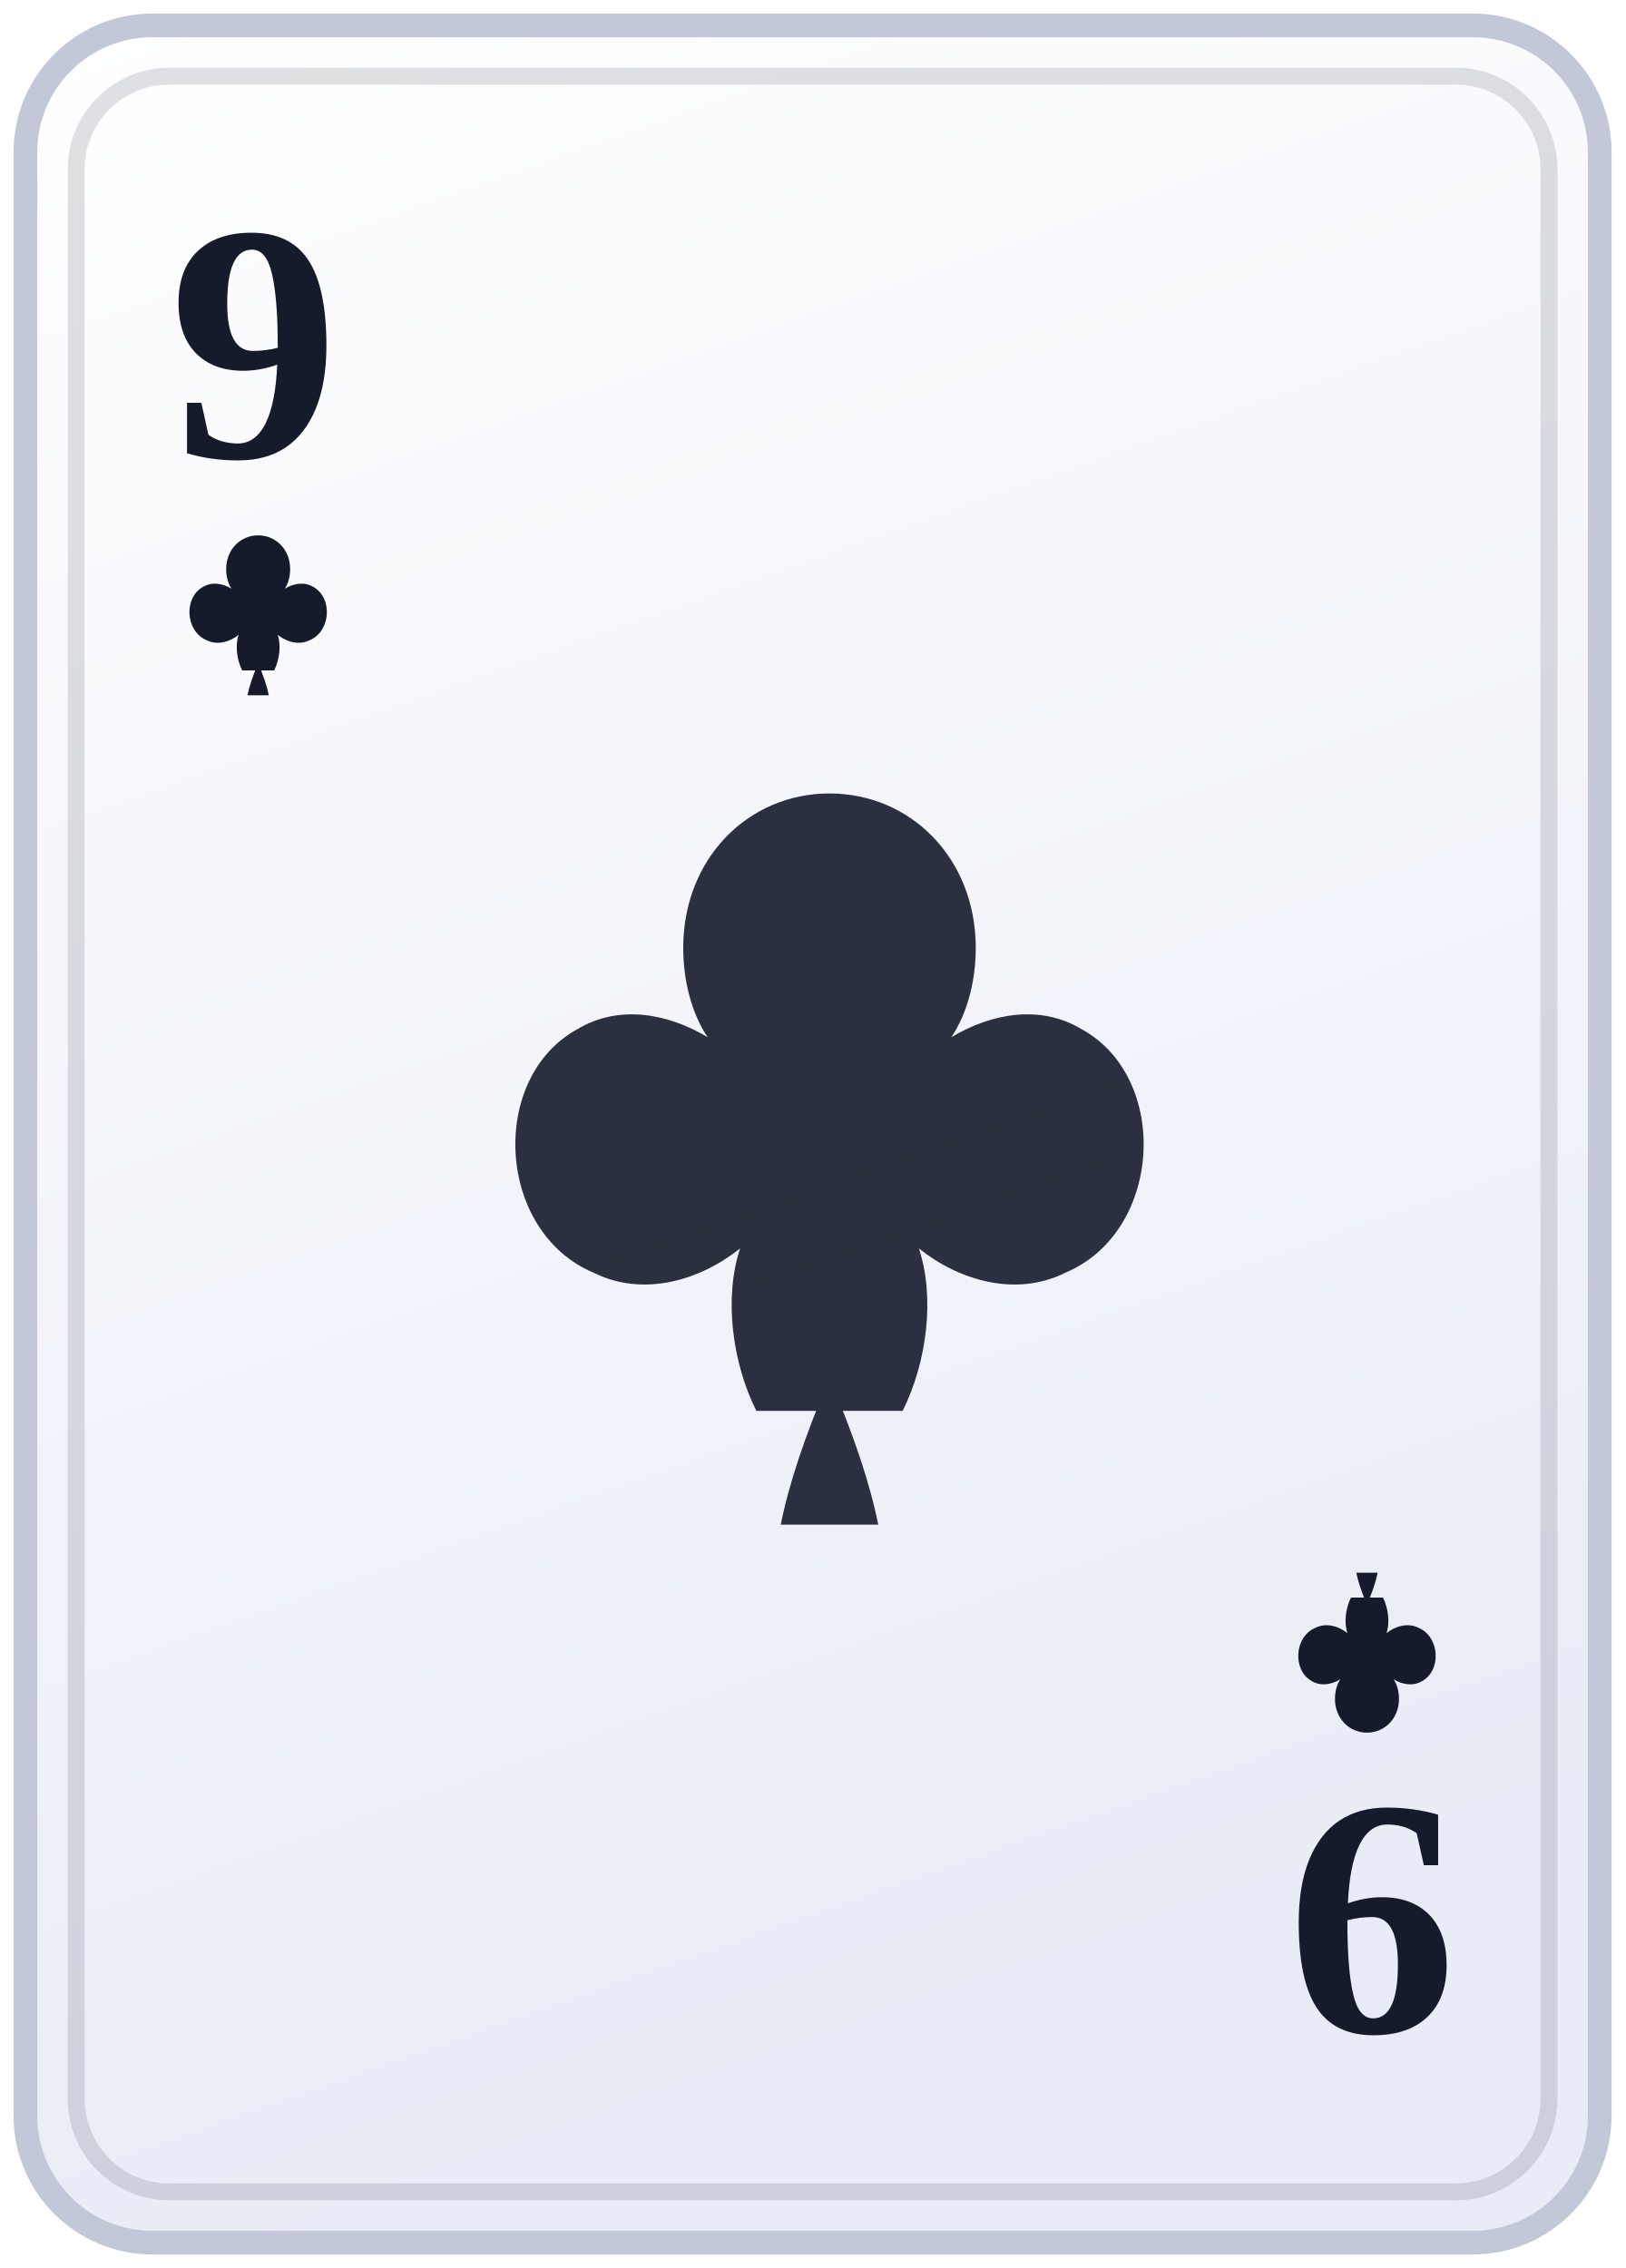
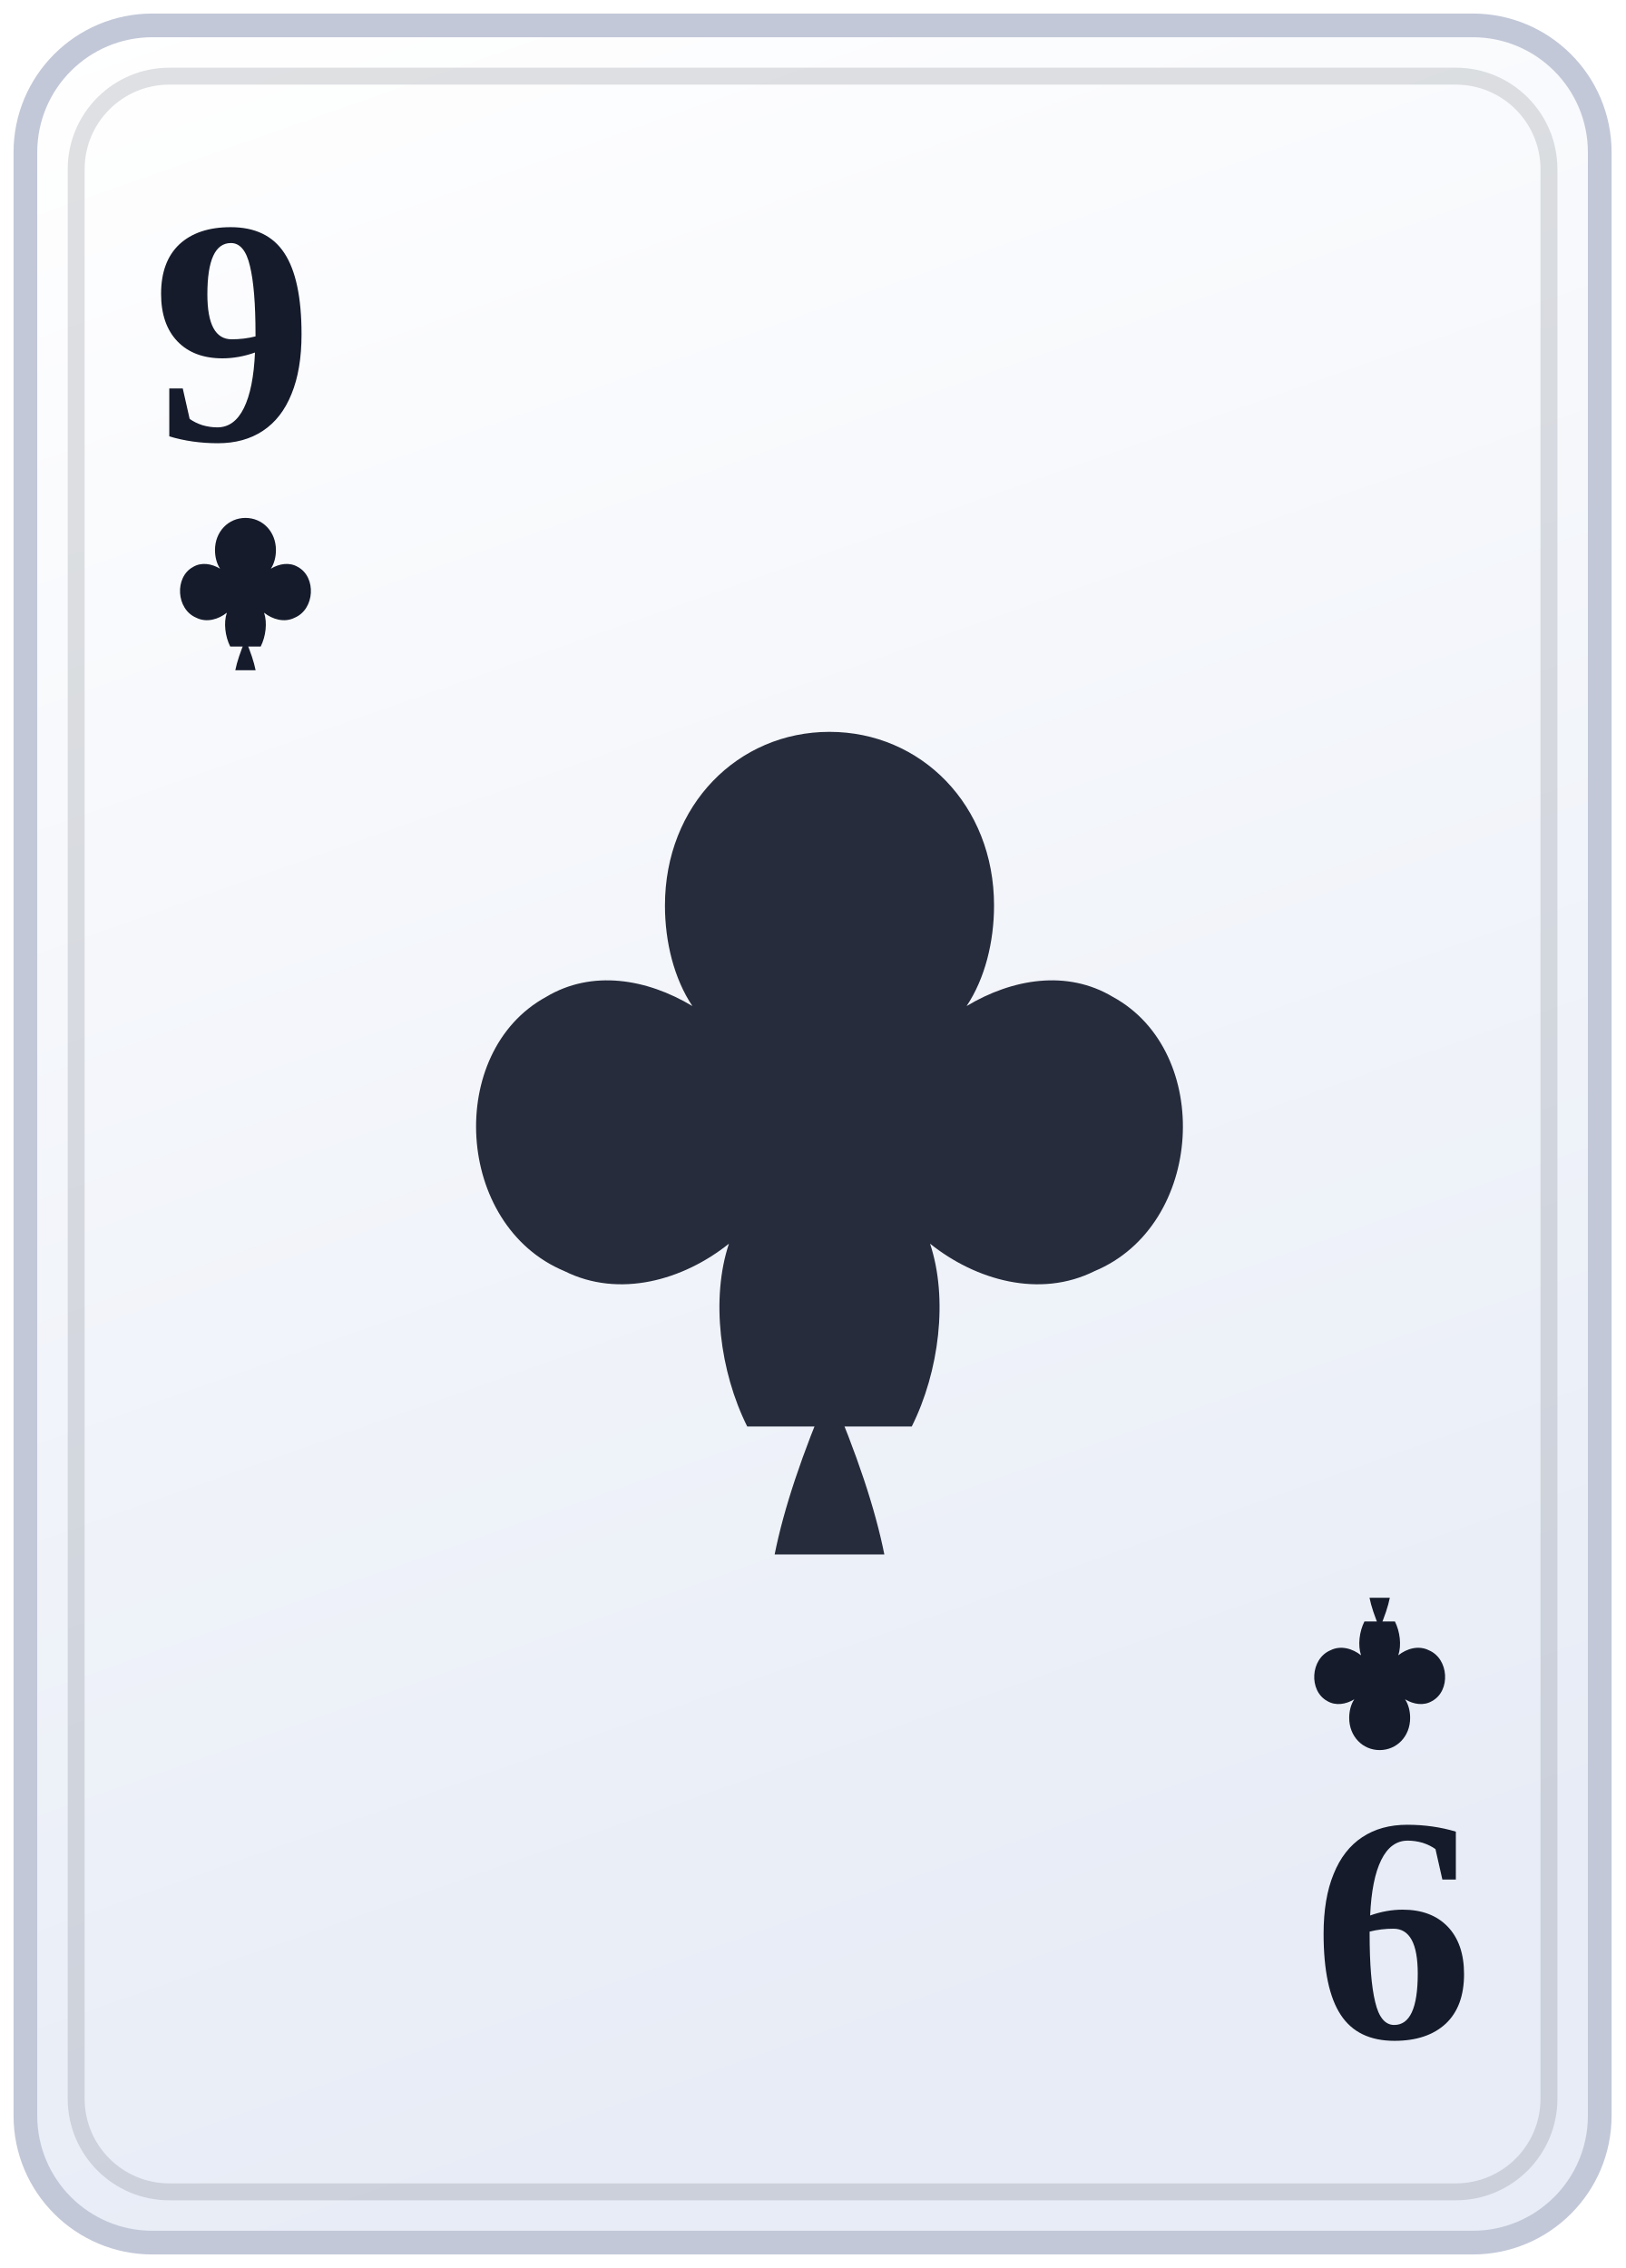
<svg xmlns="http://www.w3.org/2000/svg" viewBox="0 0 96 134" width="96" height="134">
  <defs>
    <linearGradient id="paper" x1="0" y1="0" x2="0.25" y2="1">
      <stop offset="0" stop-color="#ffffff" />
      <stop offset="1" stop-color="#e7ecf6" />
    </linearGradient>
  </defs>
  <rect x="1.5" y="1.5" width="93" height="131" rx="7.5" fill="url(#paper)" stroke="#c2c8d8" stroke-width="1.4" />
  <rect x="4.5" y="4.5" width="87" height="125" rx="5.5" fill="none" stroke="#151b2b" stroke-opacity="0.13" />
-   <text x="10" y="27" font-family="Georgia,'Times New Roman',serif" font-weight="700" font-size="20" fill="#151b2b">9</text>
-   <path d="M50 6c-10 0-18 8-18 19 0 4 1 8 3 11-5-3-11-4-16-1C8 41 9 60 21 65c6 3 13 1 18-3-2 6-1 14 2 20h18c3-6 4-14 2-20 5 4 12 6 18 3 12-5 13-24 2-30-5-3-11-2-16 1 2-3 3-7 3-11 0-11-8-19-18-19Z M50 78c-3 7-5 13-6 18h12c-1-5-3-11-6-18Z" transform="translate(10,31) scale(0.105)" fill="#151b2b" />
-   <path d="M50 6c-10 0-18 8-18 19 0 4 1 8 3 11-5-3-11-4-16-1C8 41 9 60 21 65c6 3 13 1 18-3-2 6-1 14 2 20h18c3-6 4-14 2-20 5 4 12 6 18 3 12-5 13-24 2-30-5-3-11-2-16 1 2-3 3-7 3-11 0-11-8-19-18-19Z M50 78c-3 7-5 13-6 18h12c-1-5-3-11-6-18Z" transform="translate(25,44) scale(0.48)" fill="#151b2b" opacity="0.9" />
+   <text x="9" y="26" font-family="Georgia,'Times New Roman',serif" font-weight="700" font-size="19" fill="#151b2b">9</text>
+   <path d="M50 6c-10 0-18 8-18 19 0 4 1 8 3 11-5-3-11-4-16-1C8 41 9 60 21 65c6 3 13 1 18-3-2 6-1 14 2 20h18c3-6 4-14 2-20 5 4 12 6 18 3 12-5 13-24 2-30-5-3-11-2-16 1 2-3 3-7 3-11 0-11-8-19-18-19Z M50 78c-3 7-5 13-6 18h12c-1-5-3-11-6-18Z" transform="translate(9.5,30) scale(0.1)" fill="#151b2b" />
+   <path d="M50 6c-10 0-18 8-18 19 0 4 1 8 3 11-5-3-11-4-16-1C8 41 9 60 21 65c6 3 13 1 18-3-2 6-1 14 2 20h18c3-6 4-14 2-20 5 4 12 6 18 3 12-5 13-24 2-30-5-3-11-2-16 1 2-3 3-7 3-11 0-11-8-19-18-19Z M50 78c-3 7-5 13-6 18h12c-1-5-3-11-6-18Z" transform="translate(22,40) scale(0.54)" fill="#151b2b" opacity="0.92" />
  <g transform="rotate(180 48 67)">
-     <text x="10" y="27" font-family="Georgia,'Times New Roman',serif" font-weight="700" font-size="20" fill="#151b2b">9</text>
-     <path d="M50 6c-10 0-18 8-18 19 0 4 1 8 3 11-5-3-11-4-16-1C8 41 9 60 21 65c6 3 13 1 18-3-2 6-1 14 2 20h18c3-6 4-14 2-20 5 4 12 6 18 3 12-5 13-24 2-30-5-3-11-2-16 1 2-3 3-7 3-11 0-11-8-19-18-19Z M50 78c-3 7-5 13-6 18h12c-1-5-3-11-6-18Z" transform="translate(10,31) scale(0.105)" fill="#151b2b" />
+     <text x="9" y="26" font-family="Georgia,'Times New Roman',serif" font-weight="700" font-size="19" fill="#151b2b">9</text>
+     <path d="M50 6c-10 0-18 8-18 19 0 4 1 8 3 11-5-3-11-4-16-1C8 41 9 60 21 65c6 3 13 1 18-3-2 6-1 14 2 20h18c3-6 4-14 2-20 5 4 12 6 18 3 12-5 13-24 2-30-5-3-11-2-16 1 2-3 3-7 3-11 0-11-8-19-18-19Z M50 78c-3 7-5 13-6 18h12c-1-5-3-11-6-18Z" transform="translate(9.5,30) scale(0.1)" fill="#151b2b" />
  </g>
</svg>
